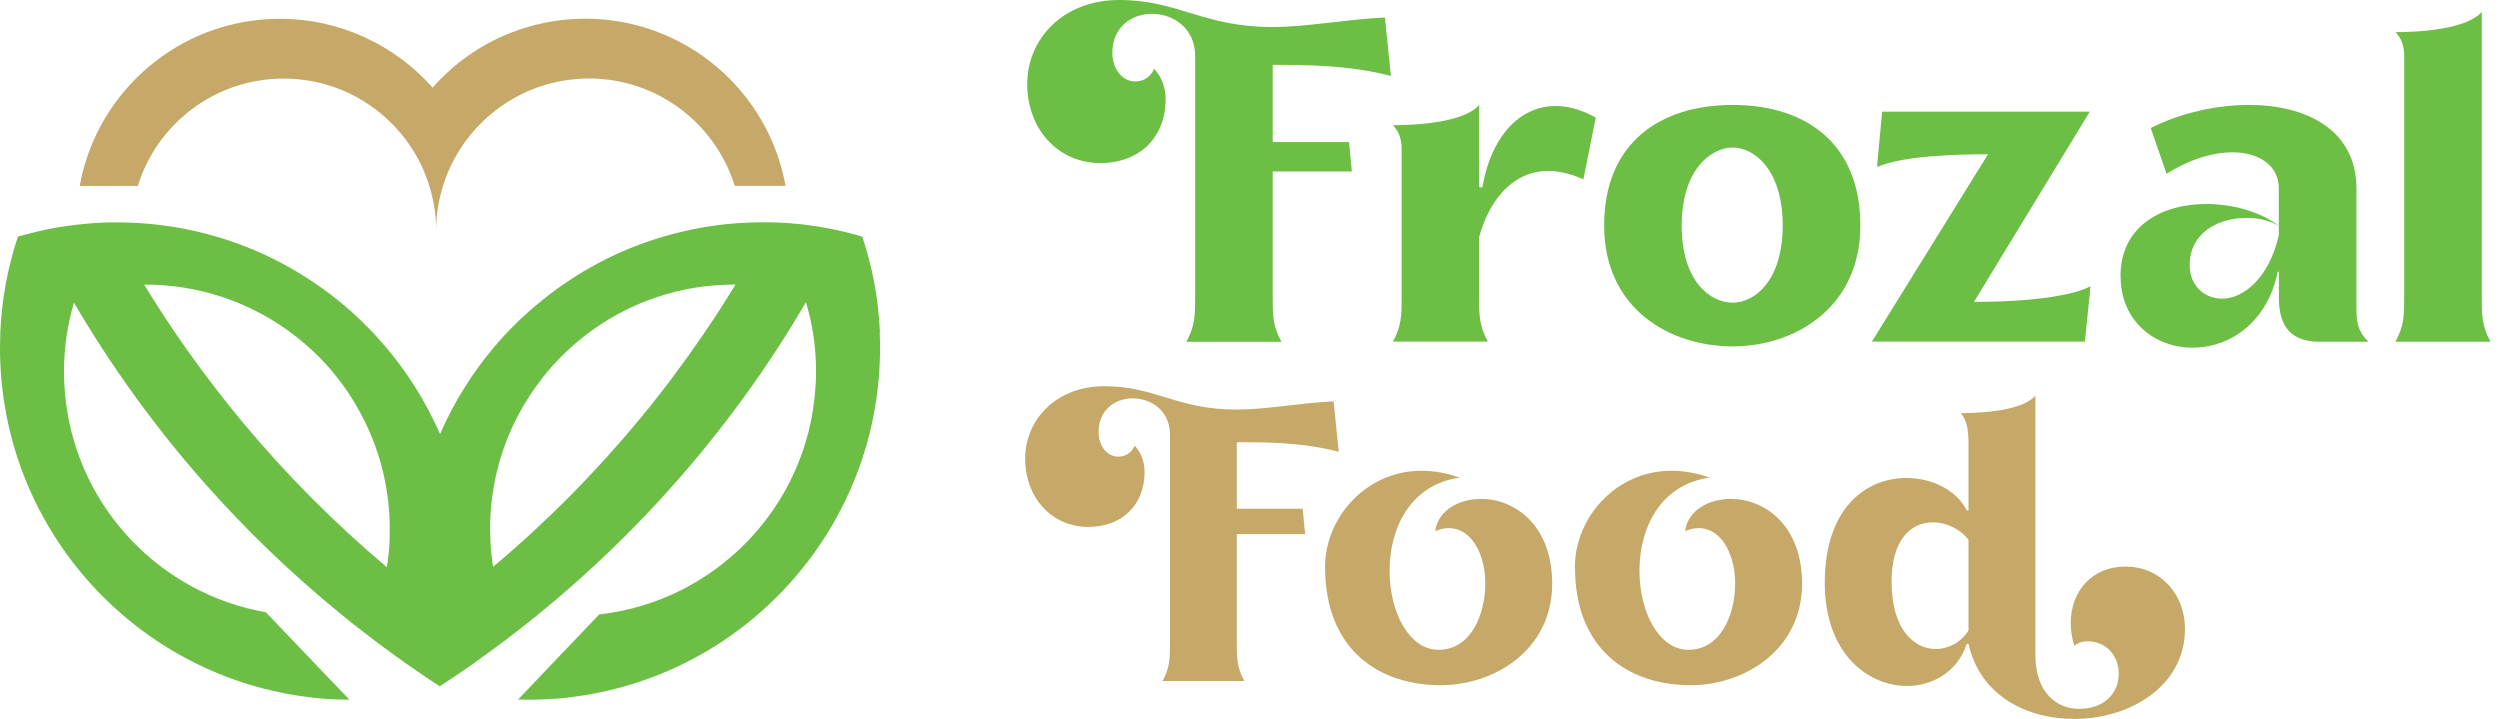
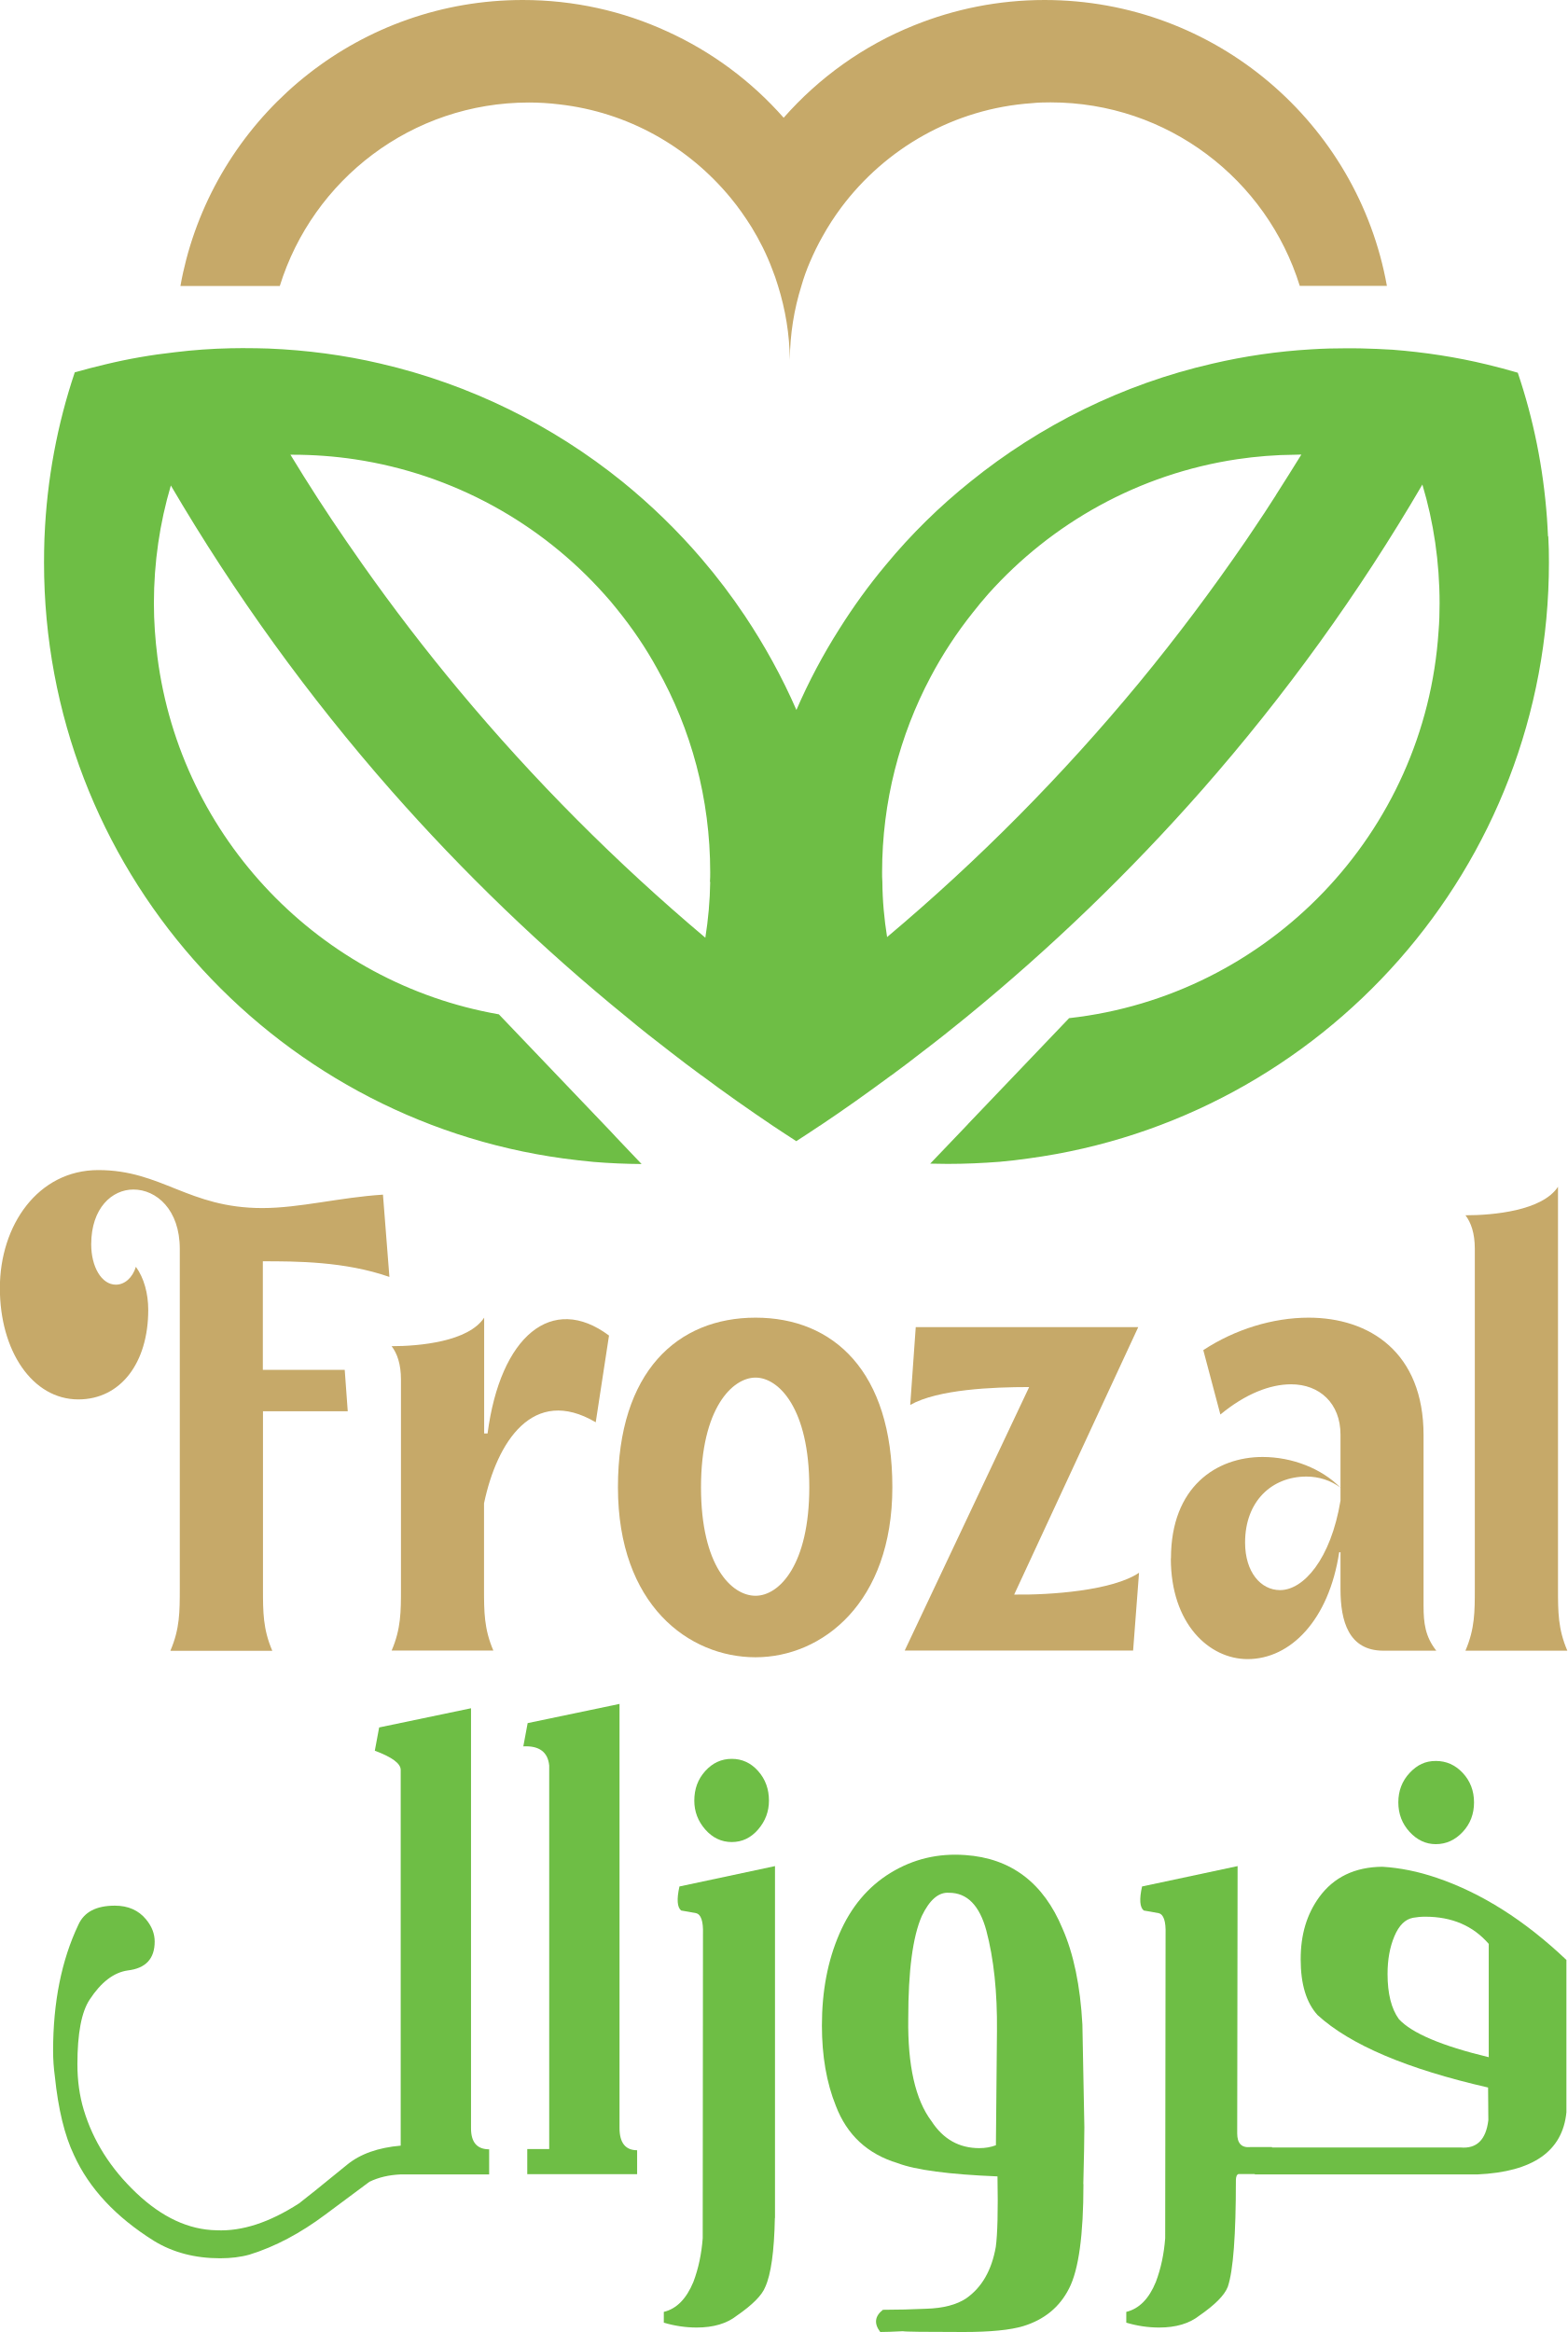
- <svg xmlns="http://www.w3.org/2000/svg" width="153" height="44" viewBox="0 0 153 44" fill="none">
-   <path d="M53.853 20.347C53.842 20.124 53.831 19.907 53.813 19.684C53.682 17.877 53.327 16.133 52.767 14.48C52.401 14.371 52.029 14.274 51.657 14.182C50.565 13.919 49.438 13.742 48.283 13.656C47.917 13.633 47.546 13.616 47.174 13.605C47.059 13.605 46.945 13.605 46.831 13.605H46.682C46.242 13.605 45.807 13.616 45.373 13.645C44.166 13.713 42.976 13.891 41.827 14.16C38.607 14.897 35.656 16.367 33.169 18.386C32.059 19.278 31.036 20.279 30.126 21.377C29.526 22.097 28.971 22.858 28.468 23.658C27.885 24.579 27.37 25.551 26.93 26.564C26.409 25.374 25.791 24.253 25.088 23.195C24.613 22.486 24.099 21.805 23.538 21.154C22.68 20.147 21.726 19.221 20.702 18.391C18.209 16.378 15.258 14.909 12.032 14.165C10.74 13.862 9.407 13.685 8.035 13.628C7.749 13.616 7.469 13.611 7.183 13.611H7.045C6.92 13.611 6.794 13.611 6.668 13.611C5.999 13.628 5.341 13.674 4.689 13.754C3.837 13.845 2.997 13.994 2.185 14.194C1.819 14.28 1.458 14.377 1.098 14.48C0.475 16.344 0.103 18.317 0.017 20.353C0.017 20.387 0.017 20.416 0.017 20.45C0.006 20.73 0 21.011 0 21.291C0 32.197 8.098 41.198 18.603 42.627C18.958 42.679 19.318 42.713 19.678 42.748C20.244 42.799 20.816 42.816 21.388 42.822L20.467 41.861L20.284 41.672L16.27 37.469C9.876 36.354 4.872 31.167 4.043 24.676C3.963 24.042 3.917 23.401 3.917 22.749C3.917 21.285 4.129 19.867 4.524 18.523C6.811 22.423 9.459 26.089 12.427 29.463C15.006 32.391 17.814 35.096 20.839 37.561C21.354 37.99 21.874 38.396 22.406 38.802C22.778 39.093 23.149 39.368 23.527 39.648C24.368 40.277 25.231 40.877 26.1 41.467C26.375 41.65 26.649 41.827 26.918 42.004C27.204 41.821 27.479 41.638 27.753 41.449C28.617 40.872 29.463 40.266 30.298 39.648C30.681 39.362 31.064 39.082 31.442 38.785C31.968 38.384 32.483 37.972 32.991 37.561C36.028 35.084 38.859 32.357 41.438 29.423C44.4 26.049 47.048 22.395 49.324 18.494C49.73 19.838 49.942 21.274 49.942 22.749C49.942 23.087 49.93 23.424 49.902 23.756C49.427 30.978 43.806 36.806 36.674 37.601L33.066 41.381L33.043 41.409L31.705 42.81C31.911 42.81 32.122 42.822 32.328 42.822C32.957 42.822 33.575 42.793 34.187 42.748C34.541 42.713 34.89 42.679 35.239 42.627C45.761 41.203 53.859 32.197 53.859 21.291C53.859 20.976 53.859 20.656 53.836 20.347H53.853ZM23.853 32.711C23.841 33.392 23.784 34.061 23.676 34.713C20.479 32.019 17.528 29.057 14.852 25.843C13.645 24.39 12.49 22.886 11.398 21.342C11.209 21.068 11.014 20.793 10.831 20.524C10.134 19.507 9.465 18.471 8.824 17.419H8.904C9.665 17.419 10.408 17.476 11.134 17.585C14.663 18.117 17.785 19.873 20.056 22.412C20.21 22.583 20.364 22.761 20.507 22.944C21.056 23.618 21.543 24.333 21.96 25.099C23.167 27.25 23.853 29.732 23.853 32.374C23.853 32.488 23.853 32.602 23.841 32.717L23.853 32.711ZM44.109 18.86C43.977 19.066 43.84 19.278 43.703 19.484C43.691 19.501 43.685 19.512 43.674 19.529C43.462 19.85 43.239 20.176 43.022 20.496C41.821 22.252 40.546 23.956 39.191 25.597C36.468 28.891 33.455 31.939 30.178 34.69C30.075 34.044 30.012 33.386 30.006 32.717C29.995 32.602 29.995 32.488 29.995 32.374C29.995 29.846 30.624 27.467 31.728 25.38C32.162 24.562 32.671 23.79 33.243 23.069C33.42 22.846 33.603 22.623 33.798 22.406C36.068 19.867 39.185 18.111 42.713 17.579C43.388 17.482 44.074 17.425 44.778 17.419C44.841 17.419 44.892 17.419 44.955 17.419H45.012C44.709 17.905 44.412 18.386 44.103 18.866L44.109 18.86Z" fill="#6CBE45" />
-   <path d="M48.083 11.375H44.967C43.783 7.566 40.237 4.804 36.045 4.804C35.822 4.804 35.599 4.804 35.376 4.832C32.58 5.021 30.126 6.457 28.542 8.572C28.296 8.898 28.073 9.253 27.867 9.619C27.702 9.911 27.559 10.202 27.427 10.511C27.307 10.797 27.204 11.077 27.113 11.375C26.85 12.215 26.701 13.107 26.695 14.028C26.684 13.107 26.535 12.215 26.272 11.375C26.209 11.175 26.14 10.963 26.06 10.768C25.866 10.242 25.614 9.745 25.328 9.276C25.1 8.91 24.854 8.555 24.573 8.218C23.075 6.394 20.902 5.147 18.432 4.872C18.083 4.827 17.723 4.81 17.357 4.81C13.159 4.81 9.613 7.572 8.435 11.38H4.878C4.935 11.06 5.004 10.74 5.084 10.437C6.485 5.09 11.352 1.15 17.133 1.15C18.969 1.15 20.725 1.55 22.292 2.27C23.899 2.997 25.323 4.06 26.478 5.364C27.742 3.923 29.337 2.779 31.144 2.053C32.591 1.47 34.164 1.144 35.817 1.144C41.936 1.144 47.031 5.559 48.078 11.38L48.083 11.375Z" fill="#C6A969" />
-   <path d="M72.605 20.908C73.143 19.958 73.143 19.226 73.143 18.203V3.426C73.143 1.721 71.805 0.846 70.489 0.846C69.271 0.846 68.076 1.647 68.076 3.231C68.076 4.203 68.659 4.987 69.489 4.987C69.975 4.987 70.438 4.695 70.632 4.209C71.096 4.695 71.336 5.376 71.336 6.085C71.336 8.395 69.752 9.979 67.344 9.979C64.713 9.979 62.866 7.863 62.866 5.135C62.866 2.408 65.034 0 68.493 0C72.119 0 73.629 1.653 77.867 1.653C80.011 1.653 82.276 1.19 84.758 1.069L85.124 4.649C82.567 3.969 79.765 3.969 77.889 3.969V8.693H82.562L82.733 10.494H77.889V18.214C77.889 19.238 77.889 19.97 78.427 20.919H72.605V20.908Z" fill="#6CBE45" />
-   <path d="M85.244 20.908C85.781 19.958 85.781 19.226 85.781 18.203V9.121C85.781 8.441 85.564 7.978 85.244 7.663C86.828 7.663 89.624 7.469 90.528 6.422V11.46H90.722C91.454 7.223 94.399 5.347 97.659 7.2L96.904 10.974C93.324 9.367 91.254 11.826 90.522 14.503V18.203C90.522 19.226 90.522 19.958 91.06 20.908H85.238H85.244Z" fill="#6CBE45" />
-   <path d="M98.174 13.799C98.174 8.761 101.582 6.422 106.037 6.422C110.492 6.422 113.854 8.761 113.854 13.799C113.854 18.837 109.84 21.199 106.037 21.199C102.234 21.199 98.174 18.935 98.174 13.799ZM109.102 13.799C109.102 10.368 107.347 9.03 106.037 9.03C104.727 9.03 102.92 10.368 102.92 13.799C102.92 17.23 104.676 18.523 106.037 18.523C107.398 18.523 109.102 17.162 109.102 13.799Z" fill="#6CBE45" />
-   <path d="M114.558 20.908L121.666 9.442C119.596 9.442 116.457 9.539 114.872 10.219L115.187 6.834H127.894L120.809 18.471C122.879 18.494 126.436 18.3 127.94 17.522L127.597 20.908H114.547H114.558Z" fill="#6CBE45" />
-   <path d="M129.776 16.893C129.776 13.776 132.383 12.484 135.008 12.484C136.712 12.484 138.394 12.993 139.463 13.822C138.926 13.508 138.222 13.336 137.513 13.336C135.54 13.336 134.007 14.405 134.007 16.207C134.007 17.499 134.911 18.277 136.003 18.277C137.341 18.277 138.903 16.939 139.463 14.383V11.512C139.463 10.151 138.268 9.322 136.638 9.322C135.443 9.322 134.03 9.733 132.595 10.637L131.623 7.835C133.424 6.931 135.591 6.422 137.639 6.422C141.122 6.422 144.215 7.932 144.215 11.535V18.963C144.215 19.718 144.313 20.302 144.947 20.913H141.928C139.932 20.913 139.469 19.621 139.469 18.237V16.63H139.394C138.811 19.575 136.621 21.279 134.162 21.279C131.972 21.279 129.781 19.747 129.781 16.899L129.776 16.893Z" fill="#6CBE45" />
-   <path d="M146.6 20.908C147.138 19.959 147.138 19.227 147.138 18.203V3.426C147.138 2.745 146.92 2.282 146.6 1.967C148.184 1.967 150.981 1.773 151.884 0.726V18.209C151.884 19.232 151.884 19.964 152.422 20.913H146.6V20.908Z" fill="#6CBE45" />
-   <path d="M71.141 41.684C71.604 40.866 71.604 40.237 71.604 39.351V26.604C71.604 25.134 70.449 24.379 69.317 24.379C68.264 24.379 67.235 25.071 67.235 26.438C67.235 27.278 67.738 27.947 68.453 27.947C68.871 27.947 69.271 27.696 69.443 27.273C69.843 27.69 70.049 28.279 70.049 28.891C70.049 30.887 68.682 32.248 66.606 32.248C64.336 32.248 62.74 30.424 62.74 28.067C62.74 25.711 64.61 23.636 67.59 23.636C70.718 23.636 72.022 25.065 75.676 25.065C77.523 25.065 79.479 24.665 81.618 24.562L81.932 27.65C79.725 27.061 77.312 27.061 75.693 27.061V31.133H79.725L79.874 32.688H75.693V39.345C75.693 40.226 75.693 40.855 76.156 41.678H71.135L71.141 41.684Z" fill="#C6A969" />
-   <path d="M81.092 34.713C81.092 31.688 83.591 28.811 86.993 28.811C87.748 28.811 88.503 28.937 89.327 29.229C86.284 29.669 85.043 32.357 85.043 34.919C85.043 37.481 86.239 39.768 88.046 39.768C89.979 39.768 90.9 37.669 90.9 35.696C90.9 33.535 89.659 31.728 87.834 32.505C88 31.247 89.264 30.532 90.648 30.532C92.661 30.532 94.994 32.105 94.994 35.719C94.994 39.791 91.443 41.935 88.172 41.935C84.414 41.935 81.097 39.791 81.097 34.713H81.092Z" fill="#C6A969" />
-   <path d="M96.384 34.713C96.384 31.688 98.883 28.811 102.286 28.811C103.04 28.811 103.795 28.937 104.619 29.229C101.576 29.669 100.335 32.357 100.335 34.919C100.335 37.481 101.531 39.768 103.338 39.768C105.271 39.768 106.191 37.669 106.191 35.696C106.191 33.535 104.95 31.728 103.126 32.505C103.292 31.247 104.556 30.532 105.94 30.532C107.953 30.532 110.286 32.105 110.286 35.719C110.286 39.791 106.735 41.935 103.464 41.935C99.706 41.935 96.389 39.791 96.389 34.713H96.384Z" fill="#C6A969" />
-   <path d="M120.471 39.396H120.368C119.825 41.078 118.309 41.981 116.714 41.981C114.301 41.981 111.676 39.985 111.676 35.679C111.676 30.996 114.278 29.251 116.674 29.251C118.269 29.251 119.779 30.029 120.368 31.247H120.471V27.193C120.471 26.375 120.408 25.786 120.008 25.282C121.392 25.282 123.788 25.117 124.566 24.213V40.066C124.566 42.565 126.035 43.382 127.231 43.382C128.7 43.382 129.667 42.502 129.667 41.221C129.667 40.151 128.912 39.248 127.757 39.248C127.482 39.248 127.208 39.311 126.939 39.522C126.813 39.059 126.727 38.596 126.727 38.138C126.727 36.142 128.071 34.673 130.067 34.673C132.252 34.673 133.721 36.394 133.721 38.476C133.721 42.044 130.296 44 126.939 44C124.165 44 121.209 42.679 120.471 39.402V39.396ZM120.471 38.579V33.037C120.008 32.408 119.15 31.968 118.287 31.968C116.965 31.968 115.765 32.997 115.765 35.599C115.765 38.453 117.086 39.717 118.475 39.717C119.253 39.717 120.031 39.299 120.471 38.584V38.579Z" fill="#C6A969" />
+ <svg xmlns="http://www.w3.org/2000/svg" id="Layer_1" data-name="Layer 1" viewBox="0 0 119.26 177.44">
+   <defs>
+     <style>
+       .cls-1 {
+         fill: #c6a969;
+       }
+ 
+       .cls-2 {
+         fill: #6ebe45;
+       }
+     </style>
+   </defs>
+   <g>
+     <path class="cls-2" d="M117.79,40.83c-.02-.48-.05-.93-.08-1.41h0c-.28-3.84-1.03-7.54-2.22-11.06h0c-.78-.23-1.57-.44-2.36-.63-2.32-.56-4.72-.93-7.17-1.12-.78-.05-1.57-.08-2.36-.1-.24,0-.49-.01-.73-.01h-.31c-.93,0-1.86,.02-2.78,.08-2.57,.15-5.09,.52-7.53,1.09-6.85,1.57-13.11,4.7-18.4,8.97-2.36,1.89-4.53,4.02-6.46,6.36-1.28,1.53-2.45,3.15-3.52,4.85-1.24,1.95-2.34,4.02-3.27,6.17-1.1-2.52-2.42-4.91-3.92-7.16-1.01-1.51-2.1-2.95-3.29-4.34-1.83-2.14-3.85-4.1-6.03-5.87-5.3-4.28-11.57-7.4-18.43-8.99-2.74-.64-5.58-1.02-8.5-1.14-.6-.02-1.21-.03-1.81-.03h-.29c-.27,0-.53,.01-.8,.01-1.42,.03-2.82,.13-4.21,.3-1.81,.2-3.59,.51-5.32,.93-.78,.19-1.55,.38-2.31,.6h0c-1.33,3.96-2.12,8.15-2.3,12.48-.01,.07-.01,.14-.01,.21-.02,.59-.03,1.19-.03,1.79,0,23.17,17.2,42.3,39.54,45.34,.76,.1,1.52,.19,2.29,.26,1.2,.1,2.42,.15,3.64,.16l-1.95-2.05-.38-.41-8.53-8.93c-13.59-2.37-24.21-13.39-25.98-27.18h0c-.17-1.35-.27-2.71-.27-4.09,0-3.12,.45-6.13,1.29-8.97,4.86,8.29,10.49,16.08,16.8,23.25,5.48,6.22,11.45,11.97,17.88,17.2,1.09,.91,2.2,1.78,3.32,2.64,.79,.62,1.58,1.21,2.38,1.8h.01c1.79,1.34,3.62,2.62,5.46,3.86,.58,.38,1.16,.77,1.74,1.14,.6-.38,1.19-.78,1.78-1.17h.01c1.84-1.23,3.64-2.51,5.41-3.82h.01c.81-.6,1.63-1.21,2.43-1.84,1.12-.85,2.21-1.72,3.29-2.6,6.45-5.27,12.46-11.06,17.95-17.3,6.3-7.17,11.92-14.94,16.76-23.23,.86,2.86,1.31,5.91,1.31,9.04,0,.72-.02,1.43-.08,2.14-1.01,15.34-12.95,27.73-28.11,29.42l-7.67,8.03-.05,.06-2.85,2.98c.44,.01,.88,.02,1.33,.02,1.34,0,2.65-.06,3.95-.16,.76-.07,1.5-.15,2.23-.26,22.35-3.02,39.57-22.17,39.57-45.34,0-.67-.01-1.35-.05-2.01Zm-63.75,26.27c-.02,1.44-.15,2.87-.37,4.25-6.79-5.72-13.07-12.02-18.75-18.84-2.57-3.08-5.02-6.28-7.34-9.57-.41-.58-.81-1.16-1.21-1.74-1.49-2.16-2.91-4.36-4.27-6.6h.17c1.62,0,3.2,.12,4.74,.35,7.5,1.13,14.14,4.86,18.96,10.25,.33,.36,.65,.74,.96,1.13,1.16,1.43,2.2,2.95,3.09,4.58,2.57,4.57,4.02,9.85,4.02,15.46,0,.24,0,.49-.02,.73Zm43.05-29.43c-.28,.44-.57,.88-.86,1.33-.02,.03-.03,.06-.06,.09-.45,.69-.92,1.37-1.38,2.06-2.56,3.73-5.27,7.35-8.14,10.83-5.79,7-12.19,13.47-19.15,19.32-.22-1.37-.35-2.77-.36-4.2-.02-.24-.02-.49-.02-.73,0-5.37,1.34-10.43,3.69-14.86,.92-1.74,2-3.38,3.22-4.91,.37-.48,.77-.95,1.17-1.41,4.82-5.39,11.45-9.13,18.95-10.25,1.43-.21,2.89-.33,4.38-.34,.13-.01,.24-.01,.37-.01h.12c-.64,1.03-1.28,2.06-1.93,3.07Z" />
+     <path class="cls-1" d="M105.53,21.75h-6.63c-2.51-8.09-10.04-13.96-18.96-13.96-.48,0-.95,.01-1.42,.06-5.94,.41-11.16,3.45-14.52,7.95-.52,.7-1,1.44-1.43,2.22-.35,.62-.65,1.24-.93,1.89-.26,.6-.48,1.21-.66,1.84-.56,1.79-.87,3.69-.88,5.64-.02-1.95-.34-3.85-.9-5.64-.13-.43-.28-.87-.45-1.29-.42-1.12-.95-2.17-1.56-3.17-.49-.78-1.01-1.53-1.6-2.24-3.19-3.87-7.8-6.52-13.05-7.11-.74-.09-1.51-.14-2.29-.14-8.92,0-16.45,5.87-18.96,13.96h-7.56c.12-.69,.27-1.36,.44-2.01C17.15,8.38,27.49,0,39.78,0c3.91,0,7.63,.85,10.96,2.38,3.42,1.55,6.44,3.8,8.89,6.58,2.69-3.06,6.08-5.49,9.92-7.03,3.07-1.24,6.42-1.93,9.93-1.93,13.01,0,23.83,9.38,26.05,21.75Z" />
+   </g>
+   <g>
+     <path class="cls-1" d="M12.97,125.59c.71-1.66,.71-2.94,.71-4.73v-25.84c0-2.98-1.78-4.51-3.53-4.51-1.62,0-3.21,1.4-3.21,4.17,0,1.7,.78,3.07,1.88,3.07,.65,0,1.26-.51,1.52-1.36,.62,.85,.94,2.04,.94,3.28,0,4.04-2.11,6.81-5.32,6.81-3.5,0-5.97-3.7-5.97-8.47s2.89-8.98,7.49-8.98c4.83,0,6.84,2.89,12.48,2.89,2.85,0,5.87-.81,9.18-1.02l.49,6.26c-3.4-1.19-7.13-1.19-9.63-1.19v8.26h6.23l.23,3.15h-6.45v13.5c0,1.79,0,3.07,.71,4.73h-7.75Z" />
+     <path class="cls-1" d="M29.8,125.59c.71-1.66,.71-2.94,.71-4.73v-15.88c0-1.19-.29-2-.71-2.55,2.11,0,5.84-.34,7.04-2.17v8.81h.26c.97-7.41,4.9-10.69,9.24-7.45l-1.01,6.6c-4.77-2.81-7.52,1.49-8.5,6.17v6.47c0,1.79,0,3.07,.71,4.73h-7.75Z" />
+     <path class="cls-1" d="M47.02,113.16c0-8.81,4.54-12.9,10.47-12.9s10.41,4.09,10.41,12.9-5.35,12.94-10.41,12.94-10.47-3.96-10.47-12.94Zm14.56,0c0-6-2.33-8.34-4.09-8.34s-4.15,2.34-4.15,8.34,2.33,8.26,4.15,8.26,4.09-2.38,4.09-8.26Z" />
+     <path class="cls-1" d="M68.84,125.59l9.47-20.05c-2.76,0-6.94,.17-9.05,1.36l.42-5.92h16.93l-9.44,20.35c2.76,.04,7.49-.3,9.5-1.66l-.45,5.92h-17.38Z" />
+     <path class="cls-1" d="M89.1,118.57c0-5.45,3.47-7.71,6.97-7.71,2.27,0,4.51,.89,5.93,2.34-.71-.55-1.65-.85-2.59-.85-2.63,0-4.67,1.87-4.67,5.02,0,2.26,1.2,3.62,2.66,3.62,1.78,0,3.86-2.34,4.6-6.81v-5.02c0-2.38-1.59-3.83-3.76-3.83-1.59,0-3.47,.72-5.38,2.3l-1.3-4.9c2.4-1.58,5.29-2.47,8.01-2.47,4.64,0,8.75,2.64,8.75,8.94v12.99c0,1.32,.13,2.34,.97,3.41h-4.02c-2.66,0-3.27-2.26-3.27-4.68v-2.81h-.1c-.78,5.15-3.7,8.13-6.97,8.13-2.92,0-5.84-2.68-5.84-7.66Z" />
+     <path class="cls-1" d="M111.51,125.59c.71-1.66,.71-2.94,.71-4.73v-25.84c0-1.19-.29-2-.71-2.55,2.11,0,5.84-.34,7.04-2.17v30.57c0,1.79,0,3.07,.71,4.73h-7.75Z" />
+   </g>
+   <g>
+     <path class="cls-2" d="M37.22,163.54v1.91h-6.74c-.88,.04-1.67,.22-2.37,.56-1.14,.84-2.26,1.68-3.36,2.5-1.9,1.42-3.82,2.44-5.76,3.04-.67,.19-1.42,.28-2.25,.28-1.9,0-3.58-.44-5.02-1.32-2.91-1.82-4.94-4-6.09-6.53-.71-1.48-1.2-3.49-1.46-6.02-.08-.6-.13-1.24-.13-1.91,0-3.7,.64-6.89,1.92-9.59,.44-.98,1.36-1.46,2.78-1.46,1.01,0,1.8,.35,2.37,1.04,.44,.53,.66,1.09,.66,1.69,0,1.31-.68,2.04-2.05,2.2-1.06,.15-2.03,.89-2.9,2.22-.62,.94-.93,2.58-.93,4.92,0,1.24,.16,2.39,.48,3.46,.71,2.36,2.04,4.47,4,6.33,1.96,1.86,3.99,2.8,6.1,2.84,1.94,.09,4.03-.59,6.29-2.05,.4-.3,1.62-1.28,3.64-2.93,1.01-.83,2.37-1.31,4.09-1.46v-28.59c0-.49-.66-.97-1.97-1.46l.33-1.77,6.99-1.46v31.96c0,1.07,.46,1.6,1.39,1.6Z" />
+     <path class="cls-2" d="M48.48,163.6v1.83h-8.36v-1.91h1.67v-29.18c-.1-1.03-.76-1.52-1.97-1.46l.33-1.77,6.99-1.46v32.27c0,1.12,.45,1.69,1.34,1.69Z" />
+     <path class="cls-2" d="M58.96,168.78c-.05,2.55-.3,4.29-.73,5.23-.25,.64-.98,1.37-2.17,2.19-.76,.6-1.78,.9-3.05,.9-.82,0-1.66-.12-2.5-.37v-.82c.98-.24,1.72-1,2.25-2.28,.39-1.03,.62-2.14,.71-3.32l.02-23.16c.03-.97-.15-1.5-.54-1.58-.4-.08-.77-.14-1.12-.2-.3-.24-.35-.85-.13-1.83l7.27-1.55v26.76Zm-3.28-28.62c.79,0,1.46-.32,2.01-.96,.55-.64,.82-1.37,.82-2.19,0-.88-.27-1.63-.82-2.25-.55-.62-1.22-.93-2.01-.93s-1.46,.31-2.02,.93-.83,1.37-.83,2.25c0,.83,.28,1.56,.83,2.19s1.23,.96,2.02,.96Z" />
+     <path class="cls-2" d="M82.44,166.19c0,3.86-.36,6.51-1.09,7.93-.72,1.43-1.89,2.38-3.48,2.87-.99,.3-2.51,.45-4.55,.45-2.95,0-4.49-.02-4.62-.06-.76,.04-1.33,.06-1.72,.06-.49-.64-.42-1.2,.2-1.69,1.09,0,2.2-.03,3.31-.08,1.28-.04,2.29-.3,3.03-.79,1.2-.84,1.94-2.15,2.25-3.91,.13-.94,.18-2.73,.13-5.37-3.7-.15-6.24-.49-7.6-1.01-2.29-.69-3.86-2.15-4.7-4.36-.71-1.76-1.06-3.8-1.06-6.11,0-2.61,.44-4.93,1.33-6.98,.88-2.04,2.18-3.59,3.9-4.64,1.72-1.05,3.61-1.5,5.68-1.35,3.48,.24,5.95,2.11,7.4,5.6,.84,1.91,1.35,4.34,1.51,7.29,0,.19,.05,2.8,.15,7.82,0,.88-.03,2.33-.08,4.33Zm-10.23-22.17c-.79-.06-1.48,.54-2.07,1.77-.69,1.58-1.03,4.17-1.03,7.79-.05,3.58,.54,6.19,1.77,7.82,.89,1.37,2.1,2.05,3.64,2.05,.44,0,.86-.07,1.26-.22l.08-8.69c.03-2.95-.24-5.5-.81-7.65-.52-1.91-1.46-2.87-2.83-2.87Z" />
+     <path class="cls-2" d="M93.42,174.01c-.25,.64-.98,1.37-2.17,2.19-.76,.6-1.78,.9-3.05,.9-.83,0-1.66-.12-2.5-.37v-.82c.98-.24,1.73-1,2.25-2.28,.39-1.03,.62-2.14,.71-3.32l.03-23.16c.03-.97-.15-1.5-.54-1.58-.4-.08-.77-.14-1.12-.2-.3-.24-.35-.85-.13-1.83l7.27-1.55-.03,20.34c0,.75,.33,1.1,.98,1.04h1.67v2.05h-2.55c-.13,.04-.2,.2-.2,.48,0,4.16-.2,6.86-.61,8.08Z" />
+     <path class="cls-2" d="M113.24,158.84c-6.18-1.41-10.5-3.25-12.98-5.51-.86-.94-1.29-2.35-1.29-4.25s.47-3.43,1.41-4.73c1.11-1.52,2.71-2.29,4.8-2.31,1.35,.08,2.73,.36,4.14,.84,3.42,1.16,6.71,3.25,9.87,6.25v11.59c-.29,2.96-2.54,4.54-6.77,4.73h-16.94v-2.05h15.65c1.23,.11,1.94-.58,2.12-2.08l-.02-2.48Zm.05-10.92c-1.2-1.39-2.81-2.08-4.85-2.08-.32,0-.62,.03-.91,.08-.61,.11-1.08,.58-1.43,1.41s-.52,1.78-.52,2.87c0,1.5,.29,2.64,.86,3.43,.98,1.07,3.26,2.04,6.84,2.9v-8.61Zm-4.04-7.6c.79,0,1.47-.31,2.05-.93s.86-1.37,.86-2.25-.29-1.63-.86-2.24c-.57-.61-1.25-.91-2.05-.91s-1.42,.3-1.99,.91c-.57,.61-.86,1.36-.86,2.24s.29,1.63,.86,2.25,1.24,.93,1.99,.93Z" />
+   </g>
</svg>
